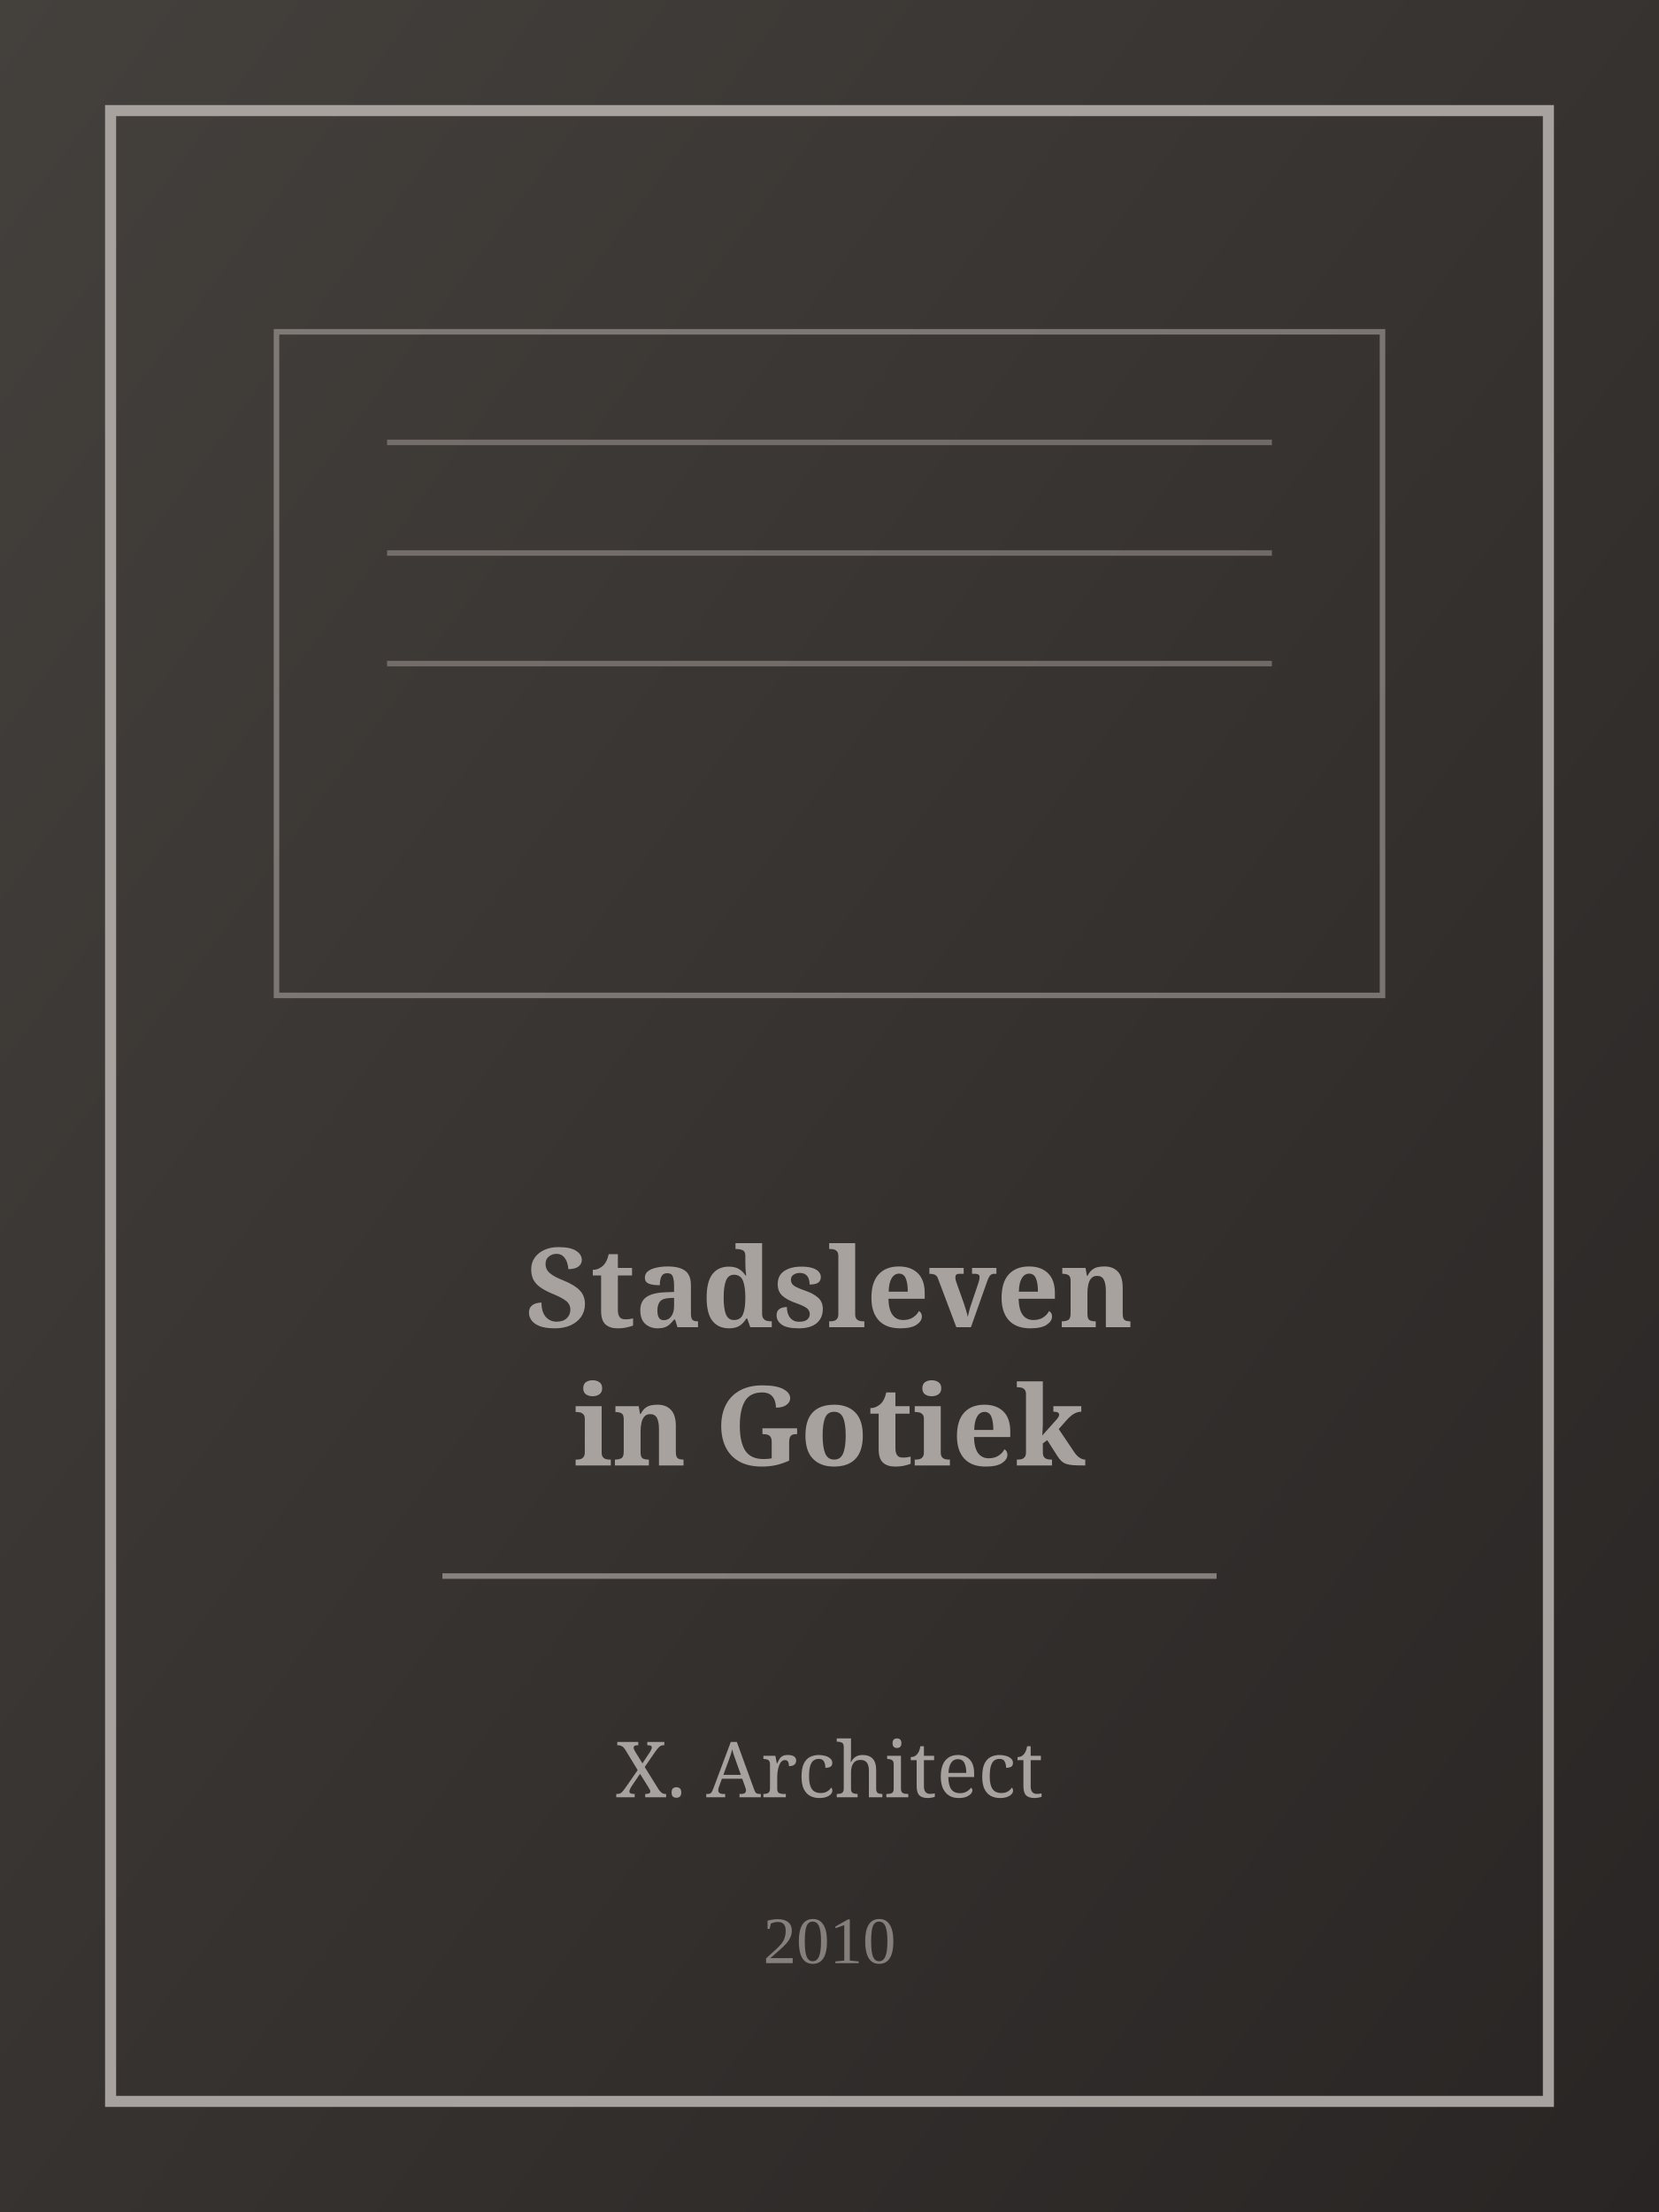
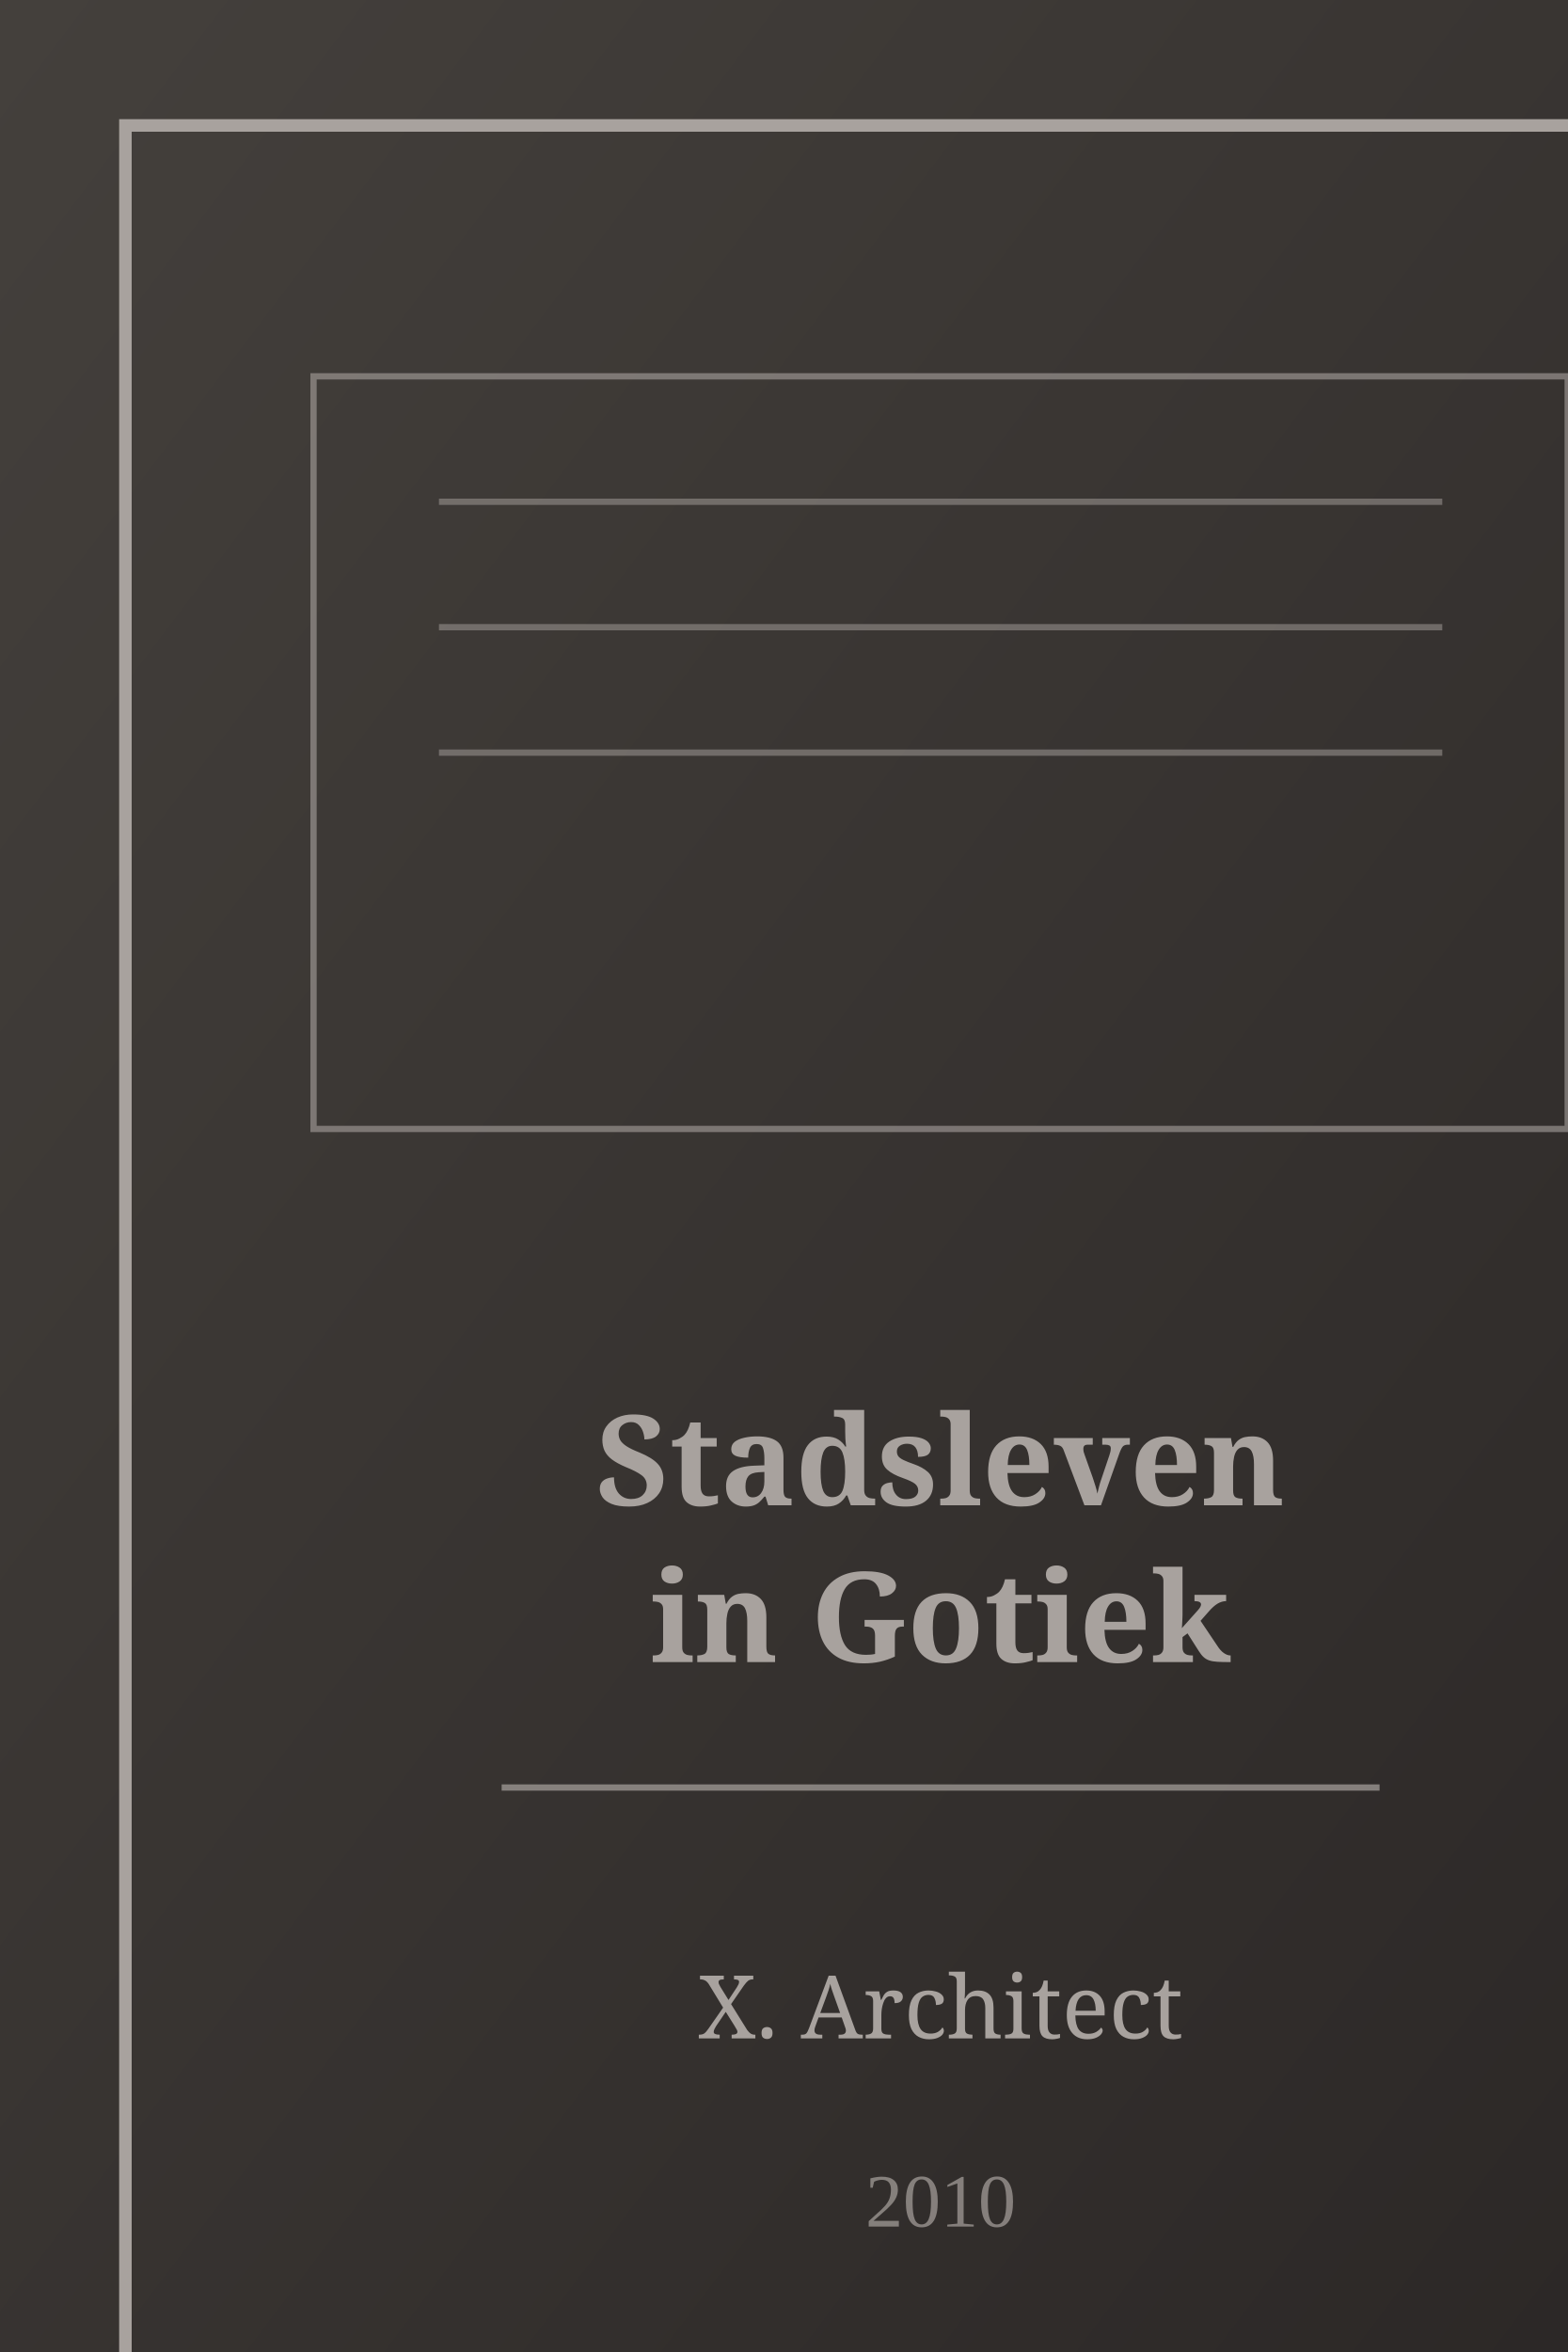
- <svg xmlns="http://www.w3.org/2000/svg" viewBox="0 0 300 400">
+ <svg xmlns="http://www.w3.org/2000/svg" viewBox="0 0 250 375">
  <defs>
    <linearGradient id="stoneGrad" x1="0%" y1="0%" x2="100%" y2="100%">
      <stop offset="0%" style="stop-color:#44403c;stop-opacity:1" />
      <stop offset="100%" style="stop-color:#292524;stop-opacity:1" />
    </linearGradient>
  </defs>
  <rect width="300" height="400" fill="url(#stoneGrad)" />
  <rect x="20" y="20" width="260" height="360" fill="none" stroke="#a8a29e" stroke-width="2" />
  <rect x="50" y="60" width="200" height="120" fill="none" stroke="#a8a29e" stroke-width="1" opacity="0.6" />
  <line x1="70" y1="80" x2="230" y2="80" stroke="#a8a29e" stroke-width="1" opacity="0.5" />
  <line x1="70" y1="100" x2="230" y2="100" stroke="#a8a29e" stroke-width="1" opacity="0.5" />
  <line x1="70" y1="120" x2="230" y2="120" stroke="#a8a29e" stroke-width="1" opacity="0.5" />
  <text x="150" y="240" font-size="20" font-weight="bold" text-anchor="middle" fill="#a8a29e" font-family="Georgia, serif">Stadsleven</text>
  <text x="150" y="265" font-size="20" font-weight="bold" text-anchor="middle" fill="#a8a29e" font-family="Georgia, serif">in Gotiek</text>
  <line x1="80" y1="285" x2="220" y2="285" stroke="#a8a29e" stroke-width="1" opacity="0.7" />
  <text x="150" y="325" font-size="14" text-anchor="middle" fill="#a8a29e" font-family="Georgia, serif">X. Architect</text>
  <text x="150" y="355" font-size="12" text-anchor="middle" fill="#a8a29e" opacity="0.7">2010</text>
</svg>
